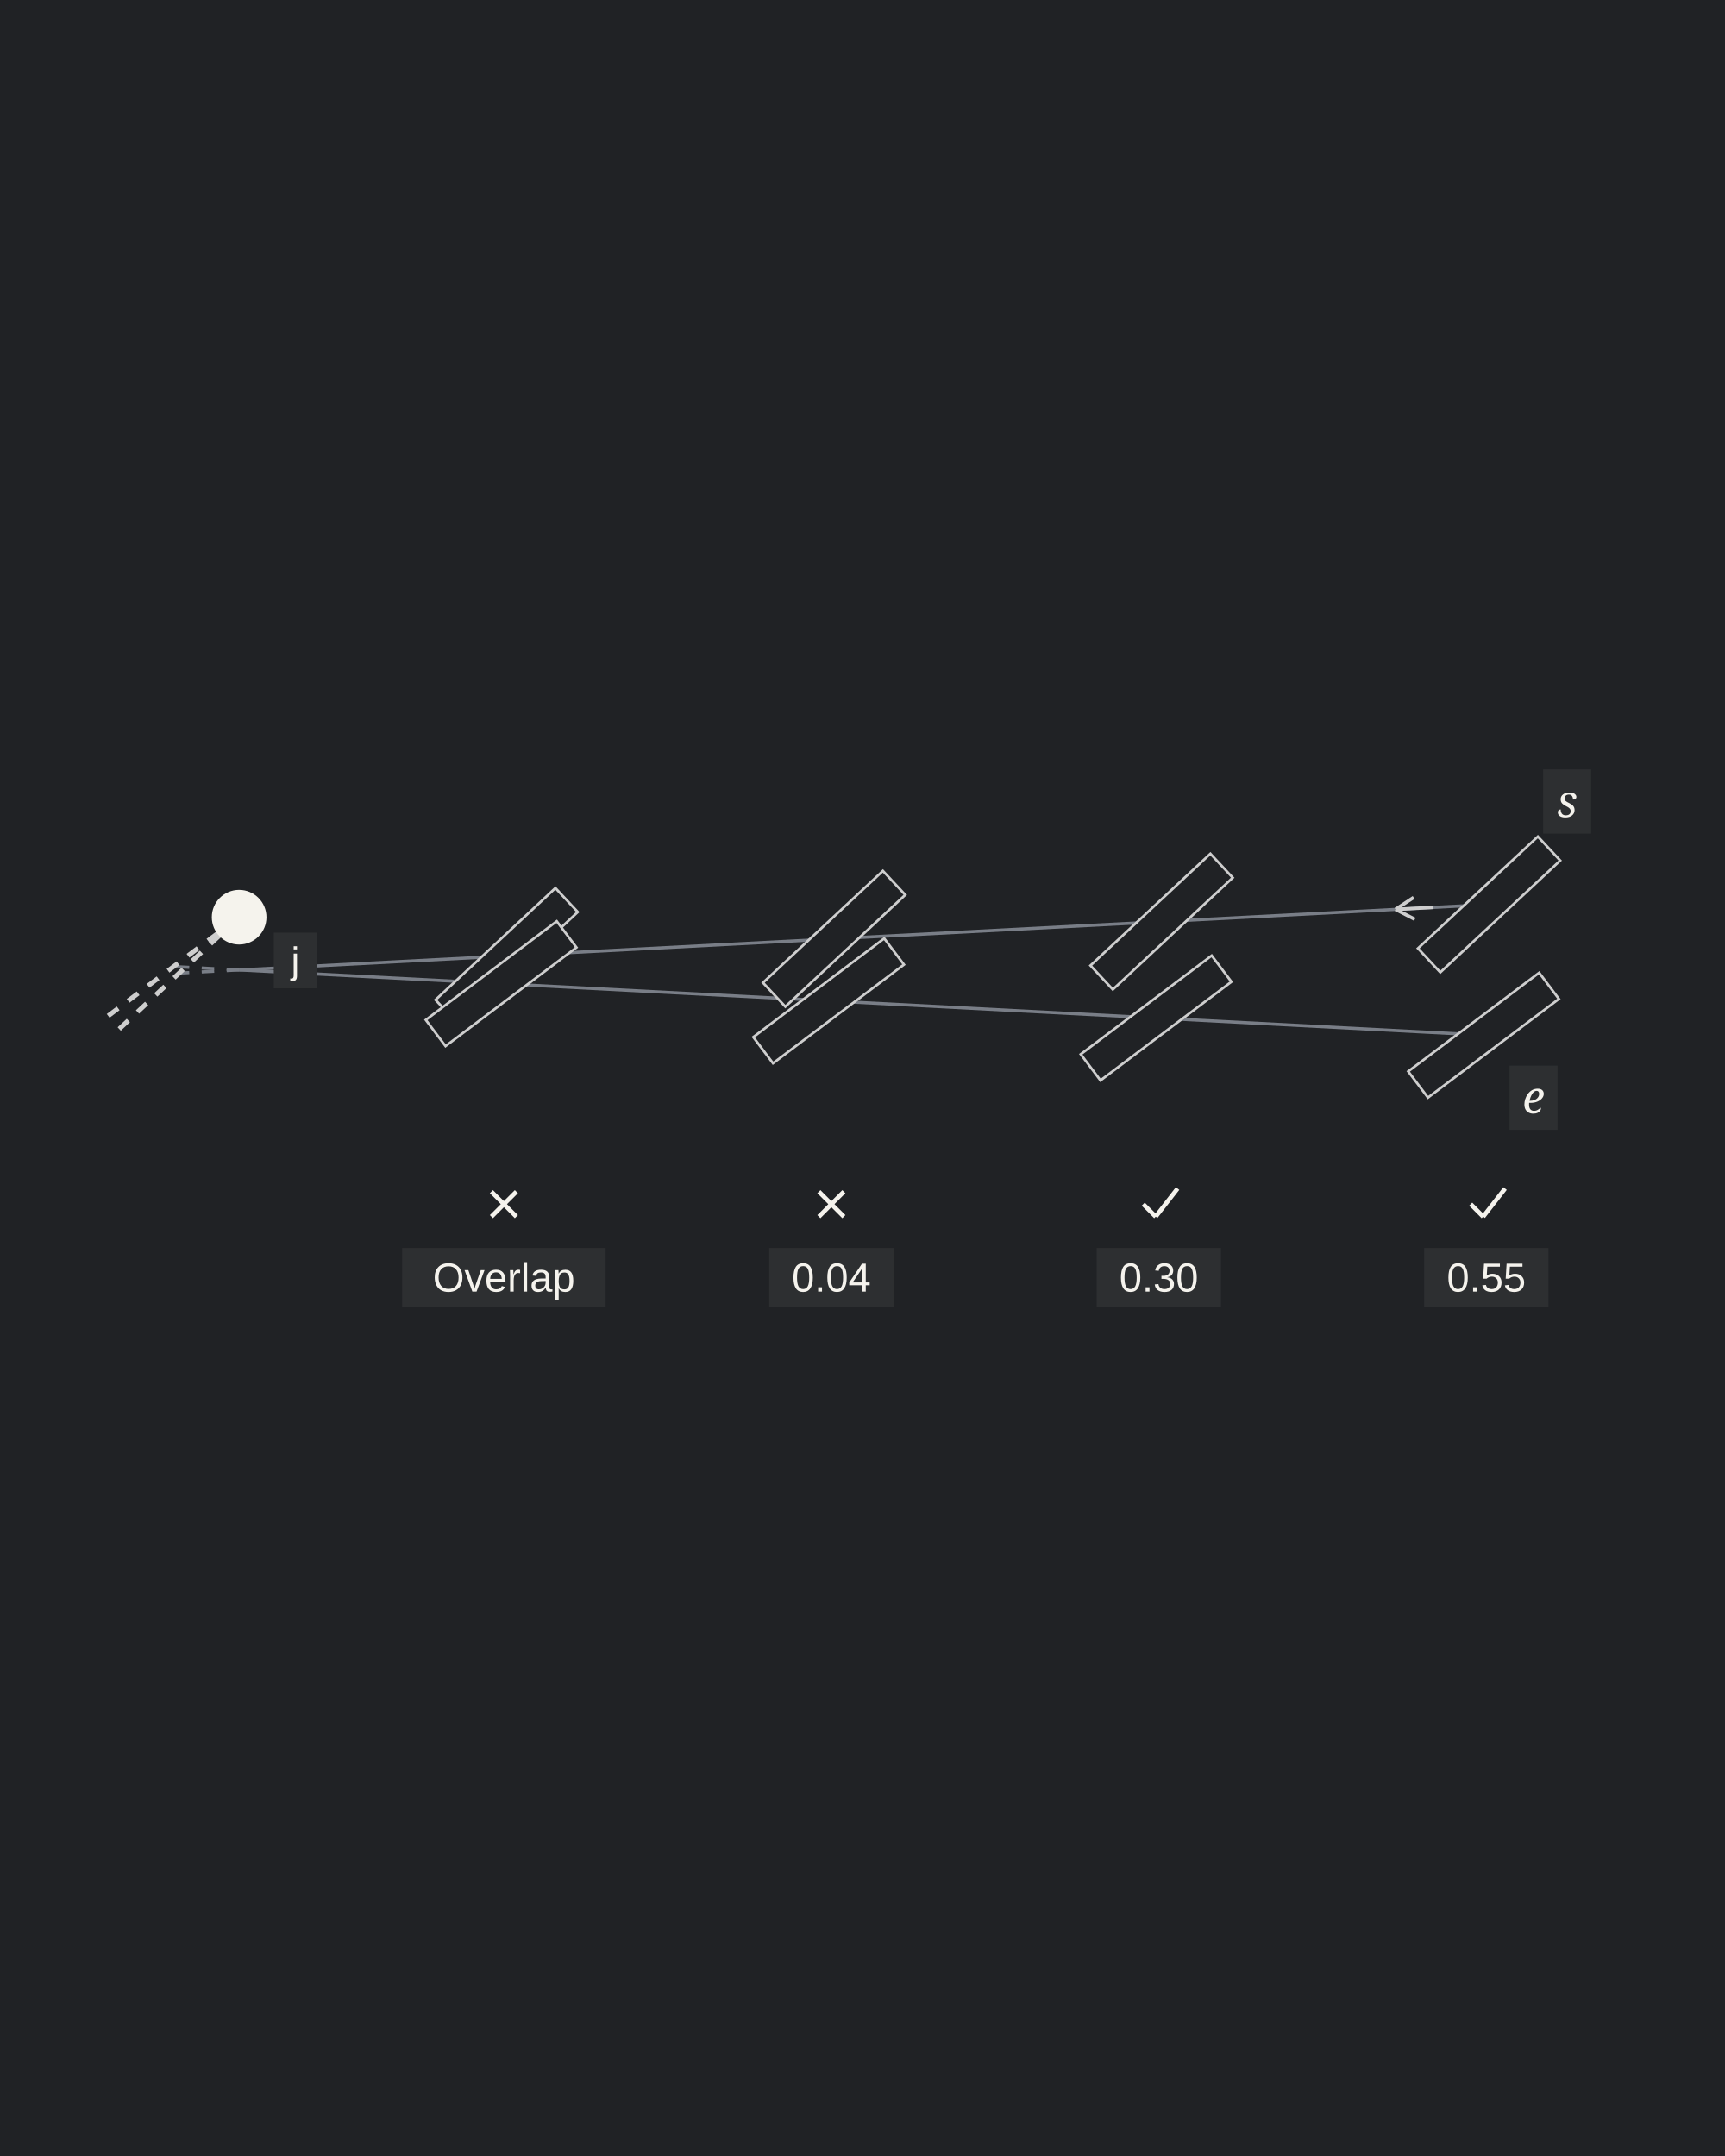
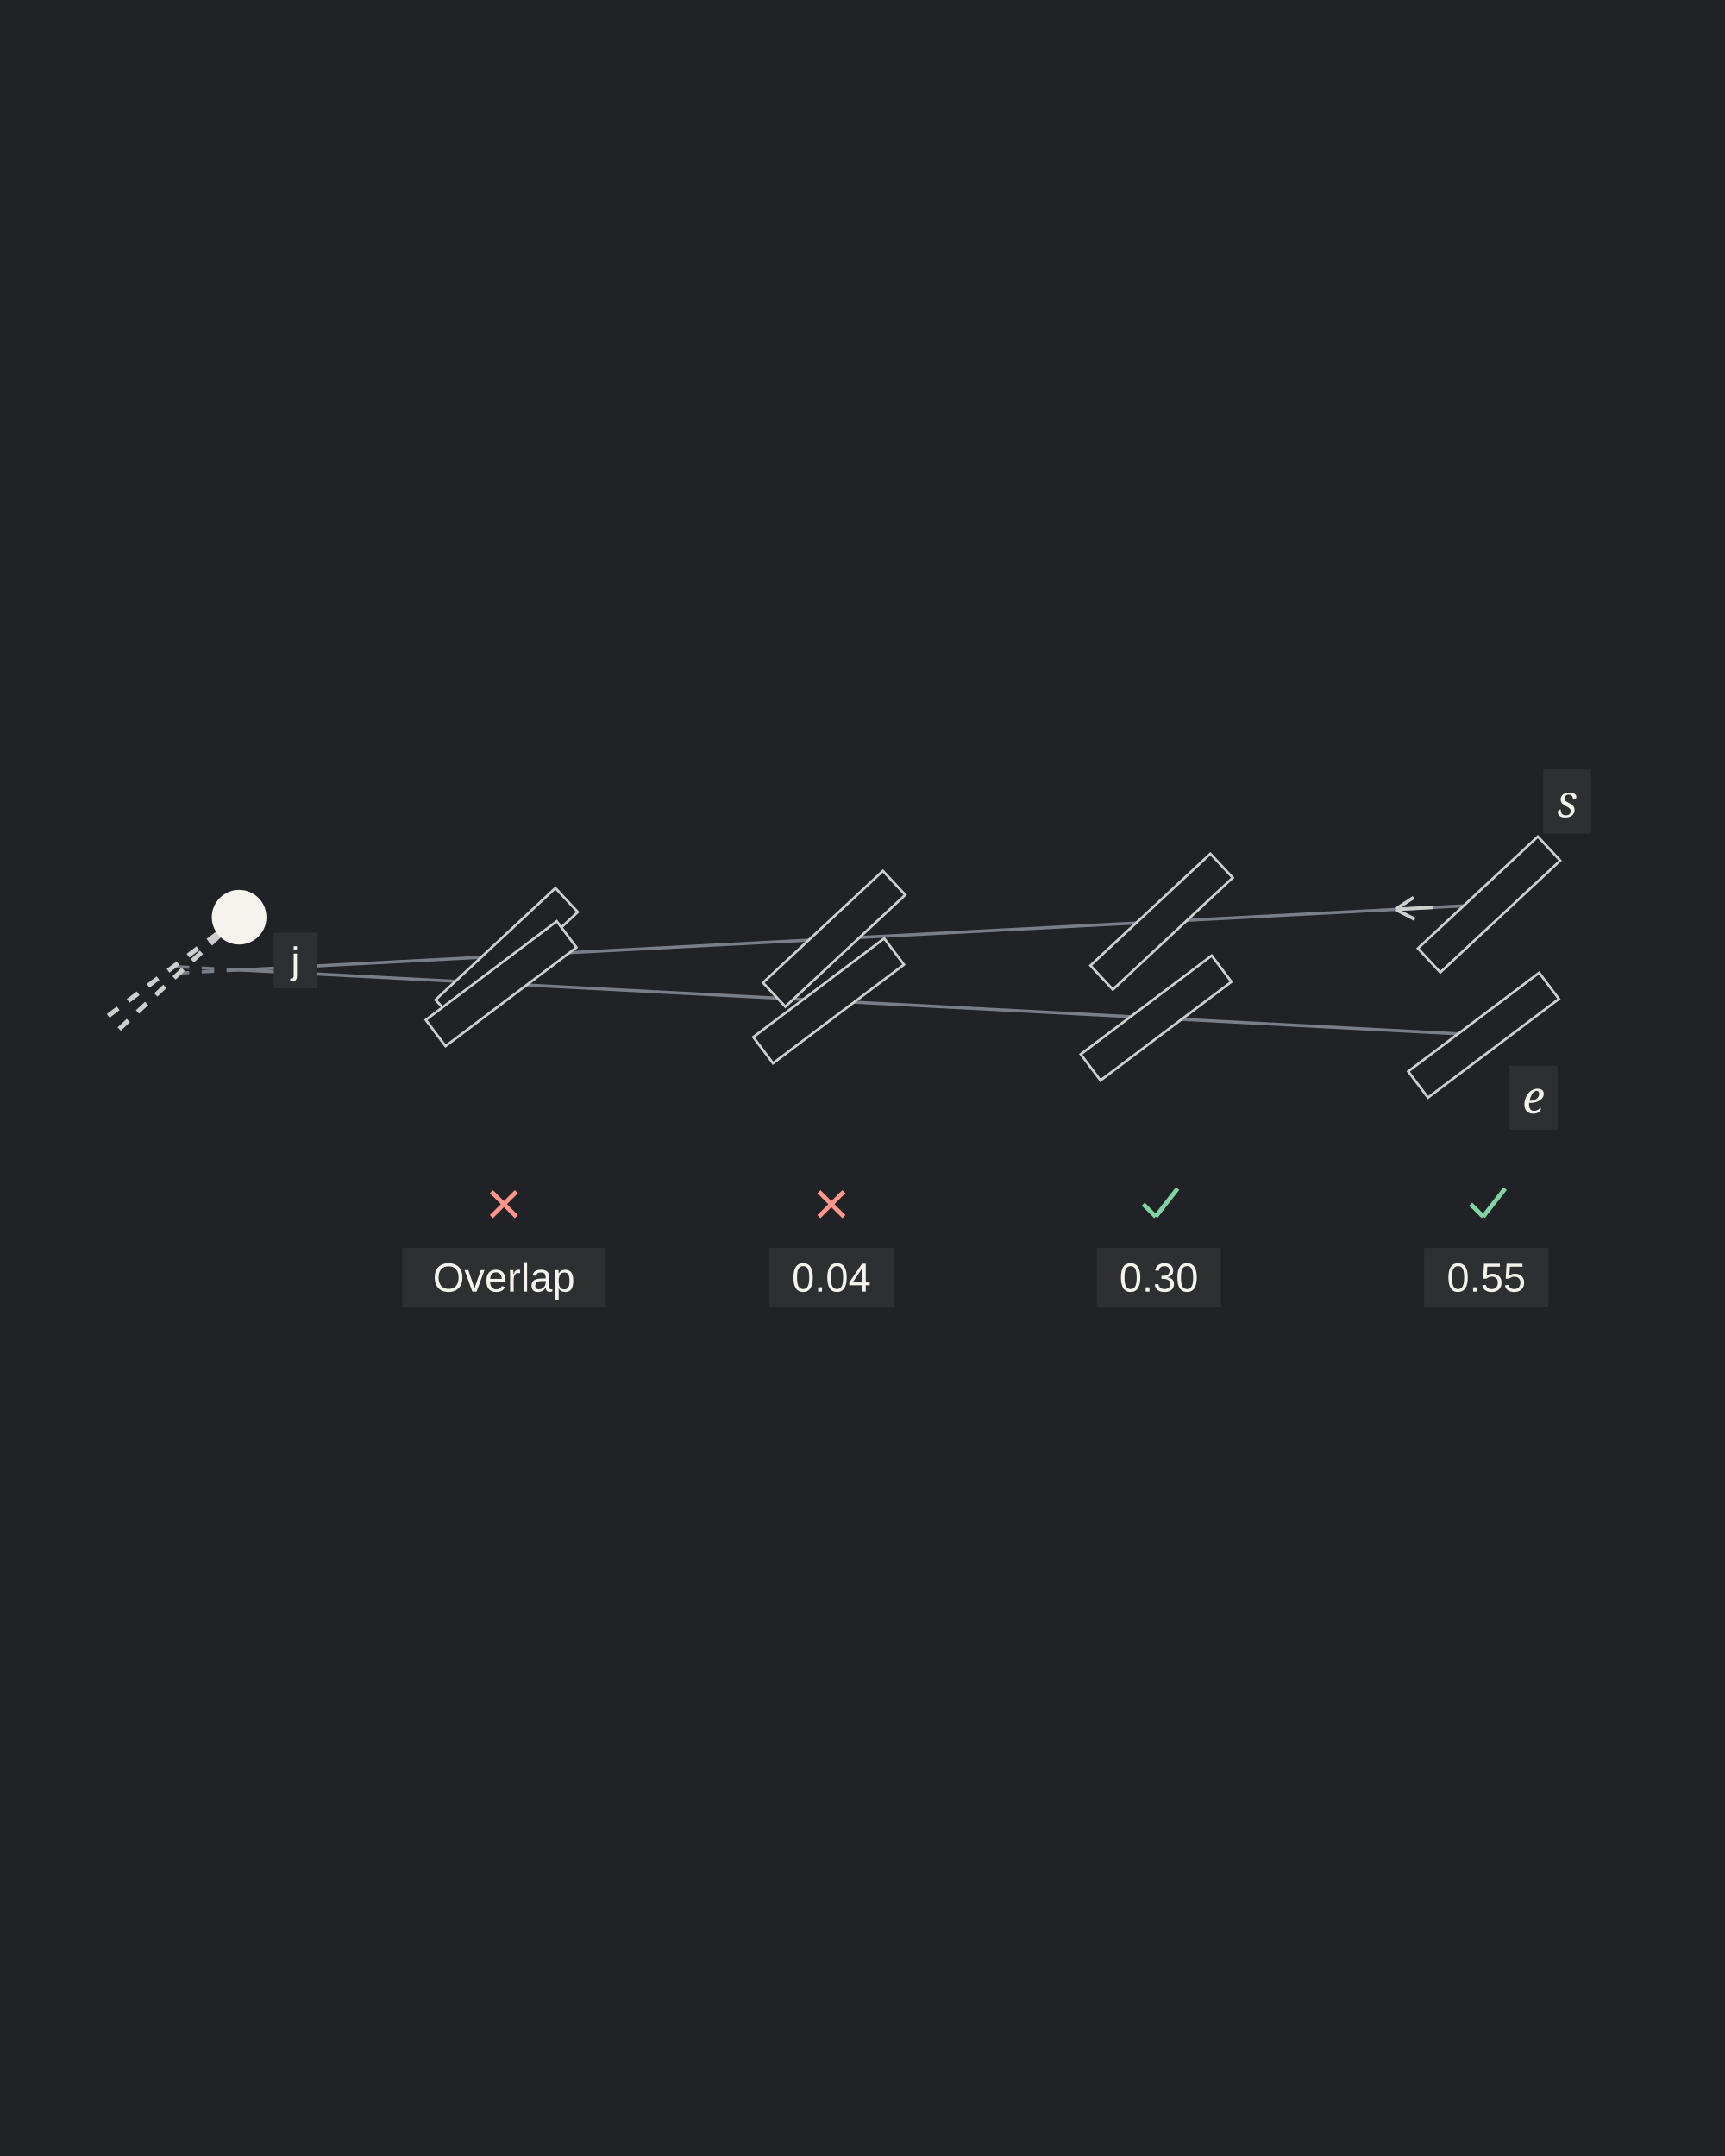
<svg xmlns="http://www.w3.org/2000/svg" width="600" height="750" viewBox="0 0 600 750" role="img" aria-labelledby="title description">
  <rect width="100%" height="100%" fill="#202225" />
  <g transform="translate(1.703814 120.1546) scale(1.086297)">
    <line class="guide" x1="75" y1="200" x2="475.226" y2="179.025" stroke="#797E87" stroke-width="1" />
    <line class="extension" x1="75" y1="200" x2="55.802" y2="201.006" stroke="#797E87" stroke-width="1" stroke-dasharray="4 4" />
    <line class="guide" x1="75" y1="200" x2="473.46" y2="220.882" stroke="#797E87" stroke-width="1" />
    <line class="extension" x1="75" y1="200" x2="54.036" y2="198.901" stroke="#797E87" stroke-width="1" stroke-dasharray="4 4" />
    <line class="slit" x1="456.028" y1="196.927" x2="494.424" y2="161.123" stroke="#202225" stroke-width="10.5" />
    <polygon class="slit-outline" points="459.609,200.767 498.005,164.962 490.844,157.283 452.448,193.088" fill="#202225" stroke="#CECECE" stroke-width="0.8" />
    <line class="slit" x1="452.496" y1="236.68" x2="494.424" y2="205.085" stroke="#202225" stroke-width="10.5" />
    <polygon class="slit-outline" points="455.656,240.873 497.584,209.278 491.265,200.892 449.337,232.487" fill="#202225" stroke="#CECECE" stroke-width="0.8" />
    <line class="slit" x1="351.172" y1="202.423" x2="389.568" y2="166.618" stroke="#202225" stroke-width="10.5" />
    <polygon class="slit-outline" points="354.753,206.262 393.149,170.457 385.988,162.778 347.592,198.583" fill="#202225" stroke="#CECECE" stroke-width="0.8" />
    <line class="slit" x1="347.64" y1="231.185" x2="389.568" y2="199.589" stroke="#202225" stroke-width="10.5" />
    <polygon class="slit-outline" points="350.799,235.378 392.728,203.782 386.409,195.397 344.48,226.992" fill="#202225" stroke="#CECECE" stroke-width="0.8" />
    <line class="slit" x1="246.316" y1="207.918" x2="284.712" y2="172.113" stroke="#202225" stroke-width="10.5" />
    <polygon class="slit-outline" points="249.897,211.758 288.293,175.953 281.132,168.274 242.736,204.078" fill="#202225" stroke="#CECECE" stroke-width="0.8" />
    <line class="slit" x1="242.784" y1="225.69" x2="284.712" y2="194.094" stroke="#202225" stroke-width="10.5" />
    <polygon class="slit-outline" points="245.943,229.882 287.872,198.287 281.553,189.901 239.624,221.497" fill="#202225" stroke="#CECECE" stroke-width="0.8" />
    <line class="slit" x1="141.46" y1="213.413" x2="179.856" y2="177.608" stroke="#202225" stroke-width="10.5" />
    <polygon class="slit-outline" points="145.041,217.253 183.437,181.448 176.276,173.769 137.88,209.574" fill="#202225" stroke="#CECECE" stroke-width="0.8" />
    <line class="slit" x1="137.928" y1="220.194" x2="179.856" y2="188.599" stroke="#202225" stroke-width="10.5" />
    <polygon class="slit-outline" points="141.087,224.387 183.016,192.792 176.697,184.406 134.768,216.001" fill="#202225" stroke="#CECECE" stroke-width="0.8" />
-     <line class="accepted" x1="469.343" y1="275" x2="473.343" y2="279" stroke="#F5F3ED" stroke-width="1.4" />
-     <line class="accepted" x1="473.343" y1="279" x2="480.343" y2="270" stroke="#F5F3ED" stroke-width="1.4" />
+     <line class="accepted" x1="469.343" y1="275" x2="473.343" y2="279" stroke="#83D4A4" stroke-width="1.4" />
+     <line class="accepted" x1="473.343" y1="279" x2="480.343" y2="270" stroke="#83D4A4" stroke-width="1.4" />
    <rect class="label-background" x="454.443" y="289.04" width="39.8" height="18.95" fill="#2D2F31" />
    <text class="measurement" x="474.343" y="303" text-anchor="middle" font-family="Arial" font-size="13" fill="#F5F3ED">0.55</text>
-     <line class="accepted" x1="364.487" y1="275" x2="368.487" y2="279" stroke="#F5F3ED" stroke-width="1.4" />
-     <line class="accepted" x1="368.487" y1="279" x2="375.487" y2="270" stroke="#F5F3ED" stroke-width="1.4" />
+     <line class="accepted" x1="364.487" y1="275" x2="368.487" y2="279" stroke="#83D4A4" stroke-width="1.4" />
+     <line class="accepted" x1="368.487" y1="279" x2="375.487" y2="270" stroke="#83D4A4" stroke-width="1.4" />
    <rect class="label-background" x="349.587" y="289.04" width="39.8" height="18.95" fill="#2D2F31" />
    <text class="measurement" x="369.487" y="303" text-anchor="middle" font-family="Arial" font-size="13" fill="#F5F3ED">0.30</text>
-     <line class="rejected" x1="260.631" y1="271" x2="268.631" y2="279" stroke="#F5F3ED" stroke-width="1.4" />
-     <line class="rejected" x1="260.631" y1="279" x2="268.631" y2="271" stroke="#F5F3ED" stroke-width="1.4" />
+     <line class="rejected" x1="260.631" y1="271" x2="268.631" y2="279" stroke="#FF968C" stroke-width="1.4" />
+     <line class="rejected" x1="260.631" y1="279" x2="268.631" y2="271" stroke="#FF968C" stroke-width="1.4" />
    <rect class="label-background" x="244.731" y="289.04" width="39.8" height="18.95" fill="#2D2F31" />
    <text class="measurement" x="264.631" y="303" text-anchor="middle" font-family="Arial" font-size="13" fill="#F5F3ED">0.04</text>
-     <line class="rejected" x1="155.775" y1="271" x2="163.775" y2="279" stroke="#F5F3ED" stroke-width="1.4" />
-     <line class="rejected" x1="155.775" y1="279" x2="163.775" y2="271" stroke="#F5F3ED" stroke-width="1.4" />
+     <line class="rejected" x1="155.775" y1="271" x2="163.775" y2="279" stroke="#FF968C" stroke-width="1.4" />
+     <line class="rejected" x1="155.775" y1="279" x2="163.775" y2="271" stroke="#FF968C" stroke-width="1.4" />
    <rect class="label-background" x="127.2" y="289.04" width="65.15" height="18.95" fill="#2D2F31" />
    <text class="measurement" x="159.775" y="303" text-anchor="middle" font-family="Arial" font-size="13" fill="#F5F3ED">Overlap</text>
    <line class="virtual" x1="36.604" y1="218.909" x2="75" y2="183.104" stroke="#CECECE" stroke-width="1.5" stroke-dasharray="4 4" />
    <line class="virtual" x1="33.072" y1="214.699" x2="75" y2="183.104" stroke="#CECECE" stroke-width="1.5" stroke-dasharray="4 4" />
    <circle class="hole" cx="75" cy="183.104" r="8.75" fill="#F5F3ED" />
    <rect class="label-background" x="492.546" y="135.777" width="15.36" height="20.56" fill="#2D2F31" />
    <text class="notation-start" x="500.226" y="151.025" text-anchor="middle" font-family="Cambria" font-size="14.4" font-style="italic" fill="#F5F3ED">s</text>
    <rect class="label-background" x="481.78" y="230.634" width="15.36" height="20.56" fill="#2D2F31" />
    <text class="notation-end" x="489.46" y="245.882" text-anchor="middle" font-family="Cambria" font-size="14.4" font-style="italic" fill="#F5F3ED">e</text>
    <line class="direction" x1="457.251" y1="179.967" x2="445.267" y2="180.595" stroke="#CECECE" stroke-width="1.1" />
    <line class="direction" x1="445.267" y1="180.595" x2="451.442" y2="183.776" stroke="#CECECE" stroke-width="1.1" />
    <line class="direction" x1="445.267" y1="180.595" x2="451.076" y2="176.786" stroke="#CECECE" stroke-width="1.1" />
    <rect class="label-background" x="86.1" y="188.064" width="13.8" height="17.8" fill="#2D2F31" />
    <text class="notation-junction" x="93" y="201.104" text-anchor="middle" font-family="Arial" font-size="12" fill="#F5F3ED">j</text>
  </g>
</svg>
